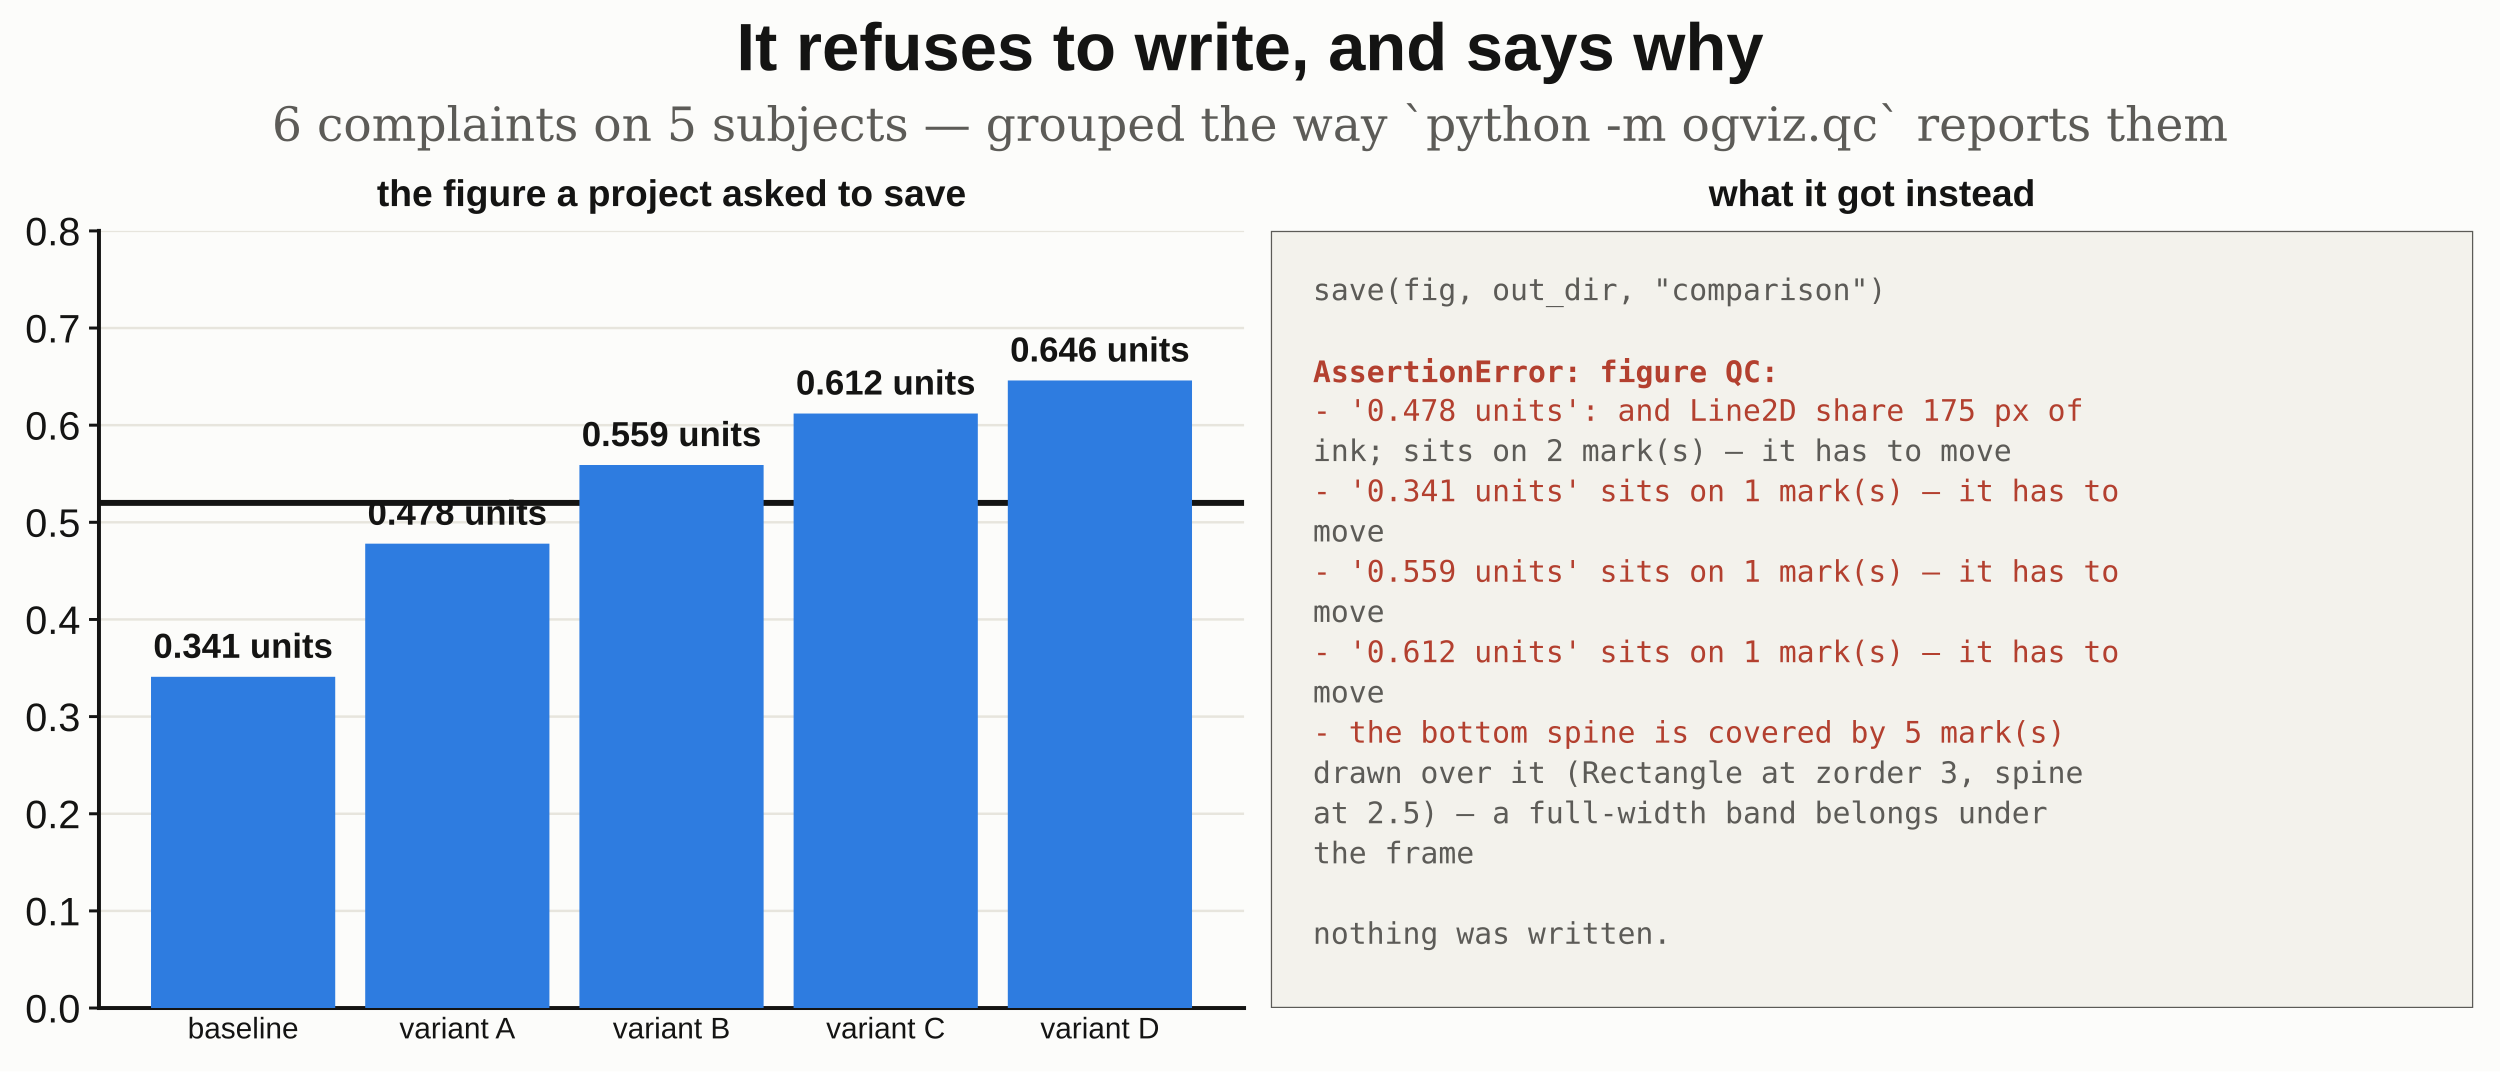
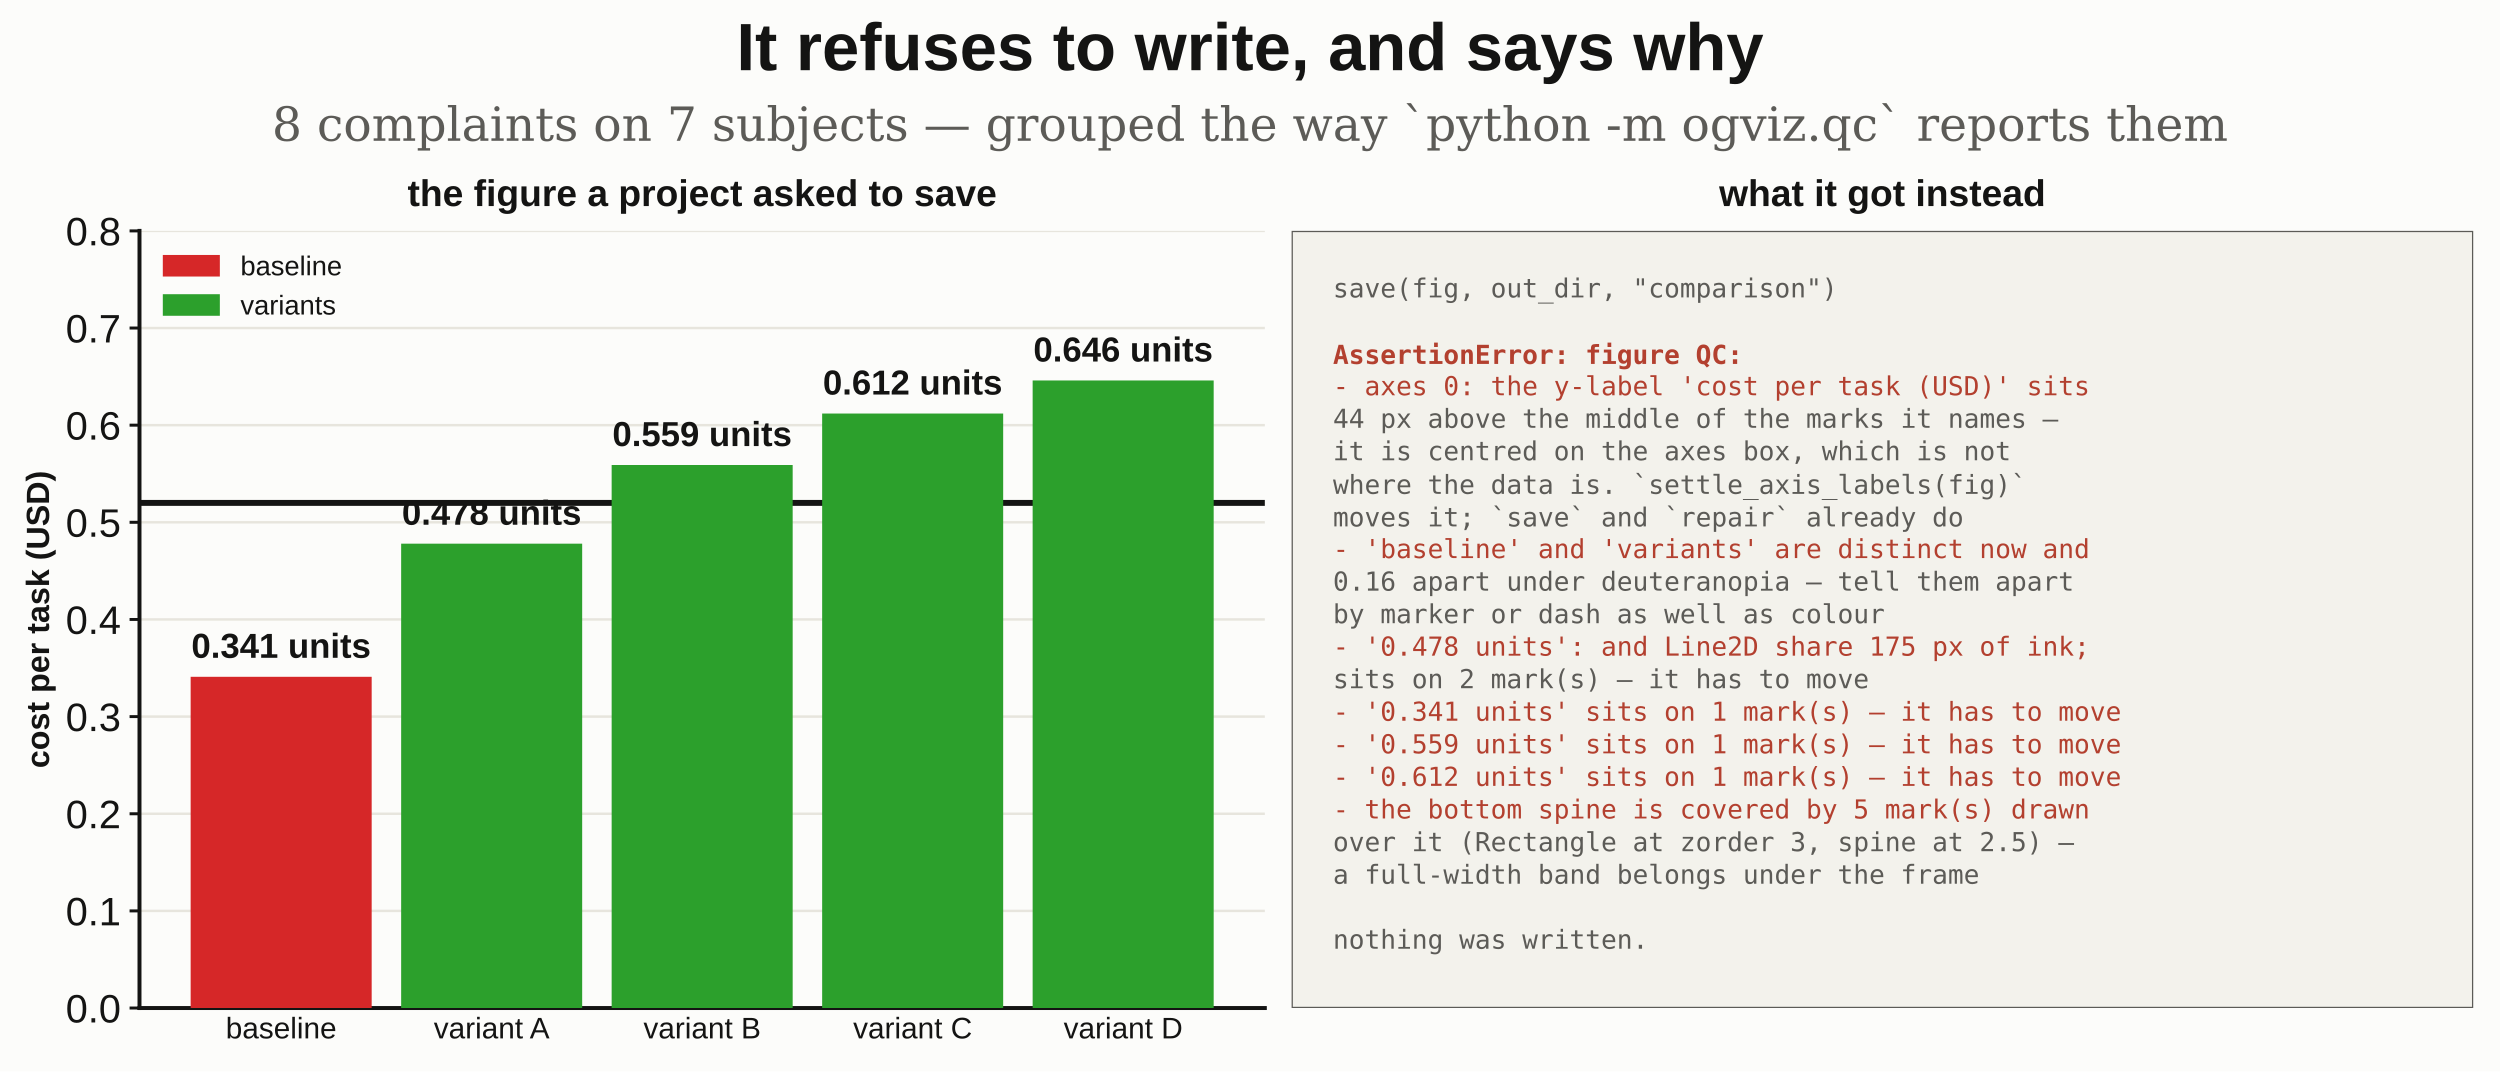
<svg xmlns="http://www.w3.org/2000/svg" xmlns:xlink="http://www.w3.org/1999/xlink" width="1008pt" height="432pt" viewBox="0 0 1008 432" version="1.1">
  <defs>
    <style type="text/css">*{stroke-linejoin: round; stroke-linecap: butt}</style>
  </defs>
  <g id="figure_1">
    <g id="patch_1">
      <path d="M 0 432  L 1008 432  L 1008 0  L 0 0  z " style="fill: #fcfcfa" />
    </g>
    <g id="axes_1">
      <g id="patch_2">
-         <path d="M 39.9 406.438  L 501.607 406.438  L 501.607 93.092  L 39.9 93.092  z " style="fill: #fcfcfa" />
+         <path d="M 56.244 406.438  L 509.979 406.438  L 509.979 93.092  L 56.244 93.092  z " style="fill: #fcfcfa" />
      </g>
      <g id="matplotlib.axis_1">
        <g id="xtick_1">
          <g id="line2d_1" />
          <g id="text_1">
-             <text style="font-size: 12px; font-family: 'Arial', 'Verdana', 'DejaVu Sans', sans-serif; text-anchor: middle; fill: #141413" x="98.024" y="418.675" transform="rotate(-0 98.02365 418.6746)">baseline</text>
+             <text style="font-size: 12px; font-family: 'Arial', 'Verdana', 'DejaVu Sans', sans-serif; text-anchor: middle; fill: #141413" x="113.364" y="418.675" transform="rotate(-0 113.3643 418.6746)">baseline</text>
          </g>
        </g>
        <g id="xtick_2">
          <g id="line2d_2" />
          <g id="text_2">
-             <text style="font-size: 12px; font-family: 'Arial', 'Verdana', 'DejaVu Sans', sans-serif; text-anchor: middle; fill: #141413" x="184.389" y="418.675" transform="rotate(-0 184.3887 418.6746)">variant A</text>
+             <text style="font-size: 12px; font-family: 'Arial', 'Verdana', 'DejaVu Sans', sans-serif; text-anchor: middle; fill: #141413" x="198.238" y="418.675" transform="rotate(-0 198.2379 418.6746)">variant A</text>
          </g>
        </g>
        <g id="xtick_3">
          <g id="line2d_3" />
          <g id="text_3">
-             <text style="font-size: 12px; font-family: 'Arial', 'Verdana', 'DejaVu Sans', sans-serif; text-anchor: middle; fill: #141413" x="270.754" y="418.675" transform="rotate(-0 270.7537 418.6746)">variant B</text>
+             <text style="font-size: 12px; font-family: 'Arial', 'Verdana', 'DejaVu Sans', sans-serif; text-anchor: middle; fill: #141413" x="283.112" y="418.675" transform="rotate(-0 283.1116 418.6746)">variant B</text>
          </g>
        </g>
        <g id="xtick_4">
          <g id="line2d_4" />
          <g id="text_4">
-             <text style="font-size: 12px; font-family: 'Arial', 'Verdana', 'DejaVu Sans', sans-serif; text-anchor: middle; fill: #141413" x="357.119" y="418.675" transform="rotate(-0 357.1187 418.6746)">variant C</text>
+             <text style="font-size: 12px; font-family: 'Arial', 'Verdana', 'DejaVu Sans', sans-serif; text-anchor: middle; fill: #141413" x="367.985" y="418.675" transform="rotate(-0 367.9852 418.6746)">variant C</text>
          </g>
        </g>
        <g id="xtick_5">
          <g id="line2d_5" />
          <g id="text_5">
-             <text style="font-size: 12px; font-family: 'Arial', 'Verdana', 'DejaVu Sans', sans-serif; text-anchor: middle; fill: #141413" x="443.484" y="418.675" transform="rotate(-0 443.4837 418.6746)">variant D</text>
+             <text style="font-size: 12px; font-family: 'Arial', 'Verdana', 'DejaVu Sans', sans-serif; text-anchor: middle; fill: #141413" x="452.859" y="418.675" transform="rotate(-0 452.8589 418.6746)">variant D</text>
          </g>
        </g>
      </g>
      <g id="matplotlib.axis_2">
        <g id="ytick_1">
          <g id="line2d_6">
-             <path d="M 39.9 406.438  L 501.607 406.438  " clip-path="url(#p60a2396baa)" style="fill: none; stroke: #e7e5dd; stroke-linecap: square" />
+             <path d="M 56.244 406.438  L 509.979 406.438  " clip-path="url(#p9583c2fc2c)" style="fill: none; stroke: #e7e5dd; stroke-linecap: square" />
          </g>
          <g id="line2d_7">
            <defs>
              <path id="m5bc738e78b" d="M 0 0  L -4 0  " style="stroke: #141413; stroke-width: 1.2" />
            </defs>
            <g>
-               <use xlink:href="#m5bc738e78b" x="39.9" y="406.438" style="fill: #141413; stroke: #141413; stroke-width: 1.2" />
+               <use xlink:href="#m5bc738e78b" x="56.244" y="406.438" style="fill: #141413; stroke: #141413; stroke-width: 1.2" />
            </g>
          </g>
          <g id="text_6">
-             <text style="font-size: 16px; font-family: 'Arial', 'Verdana', 'DejaVu Sans', sans-serif; text-anchor: end; fill: #141413" x="32.4" y="412.262" transform="rotate(-0 32.4 412.2625)">0.0</text>
+             <text style="font-size: 16px; font-family: 'Arial', 'Verdana', 'DejaVu Sans', sans-serif; text-anchor: end; fill: #141413" x="48.744" y="412.262" transform="rotate(-0 48.74435 412.2625)">0.0</text>
          </g>
        </g>
        <g id="ytick_2">
          <g id="line2d_8">
-             <path d="M 39.9 367.27  L 501.607 367.27  " clip-path="url(#p60a2396baa)" style="fill: none; stroke: #e7e5dd; stroke-linecap: square" />
+             <path d="M 56.244 367.27  L 509.979 367.27  " clip-path="url(#p9583c2fc2c)" style="fill: none; stroke: #e7e5dd; stroke-linecap: square" />
          </g>
          <g id="line2d_9">
            <g>
-               <use xlink:href="#m5bc738e78b" x="39.9" y="367.27" style="fill: #141413; stroke: #141413; stroke-width: 1.2" />
+               <use xlink:href="#m5bc738e78b" x="56.244" y="367.27" style="fill: #141413; stroke: #141413; stroke-width: 1.2" />
            </g>
          </g>
          <g id="text_7">
-             <text style="font-size: 16px; font-family: 'Arial', 'Verdana', 'DejaVu Sans', sans-serif; text-anchor: end; fill: #141413" x="32.4" y="373.094" transform="rotate(-0 32.4 373.0942)">0.1</text>
+             <text style="font-size: 16px; font-family: 'Arial', 'Verdana', 'DejaVu Sans', sans-serif; text-anchor: end; fill: #141413" x="48.744" y="373.094" transform="rotate(-0 48.74435 373.0942)">0.1</text>
          </g>
        </g>
        <g id="ytick_3">
          <g id="line2d_10">
-             <path d="M 39.9 328.102  L 501.607 328.102  " clip-path="url(#p60a2396baa)" style="fill: none; stroke: #e7e5dd; stroke-linecap: square" />
+             <path d="M 56.244 328.102  L 509.979 328.102  " clip-path="url(#p9583c2fc2c)" style="fill: none; stroke: #e7e5dd; stroke-linecap: square" />
          </g>
          <g id="line2d_11">
            <g>
-               <use xlink:href="#m5bc738e78b" x="39.9" y="328.102" style="fill: #141413; stroke: #141413; stroke-width: 1.2" />
+               <use xlink:href="#m5bc738e78b" x="56.244" y="328.102" style="fill: #141413; stroke: #141413; stroke-width: 1.2" />
            </g>
          </g>
          <g id="text_8">
-             <text style="font-size: 16px; font-family: 'Arial', 'Verdana', 'DejaVu Sans', sans-serif; text-anchor: end; fill: #141413" x="32.4" y="333.926" transform="rotate(-0 32.4 333.926)">0.2</text>
+             <text style="font-size: 16px; font-family: 'Arial', 'Verdana', 'DejaVu Sans', sans-serif; text-anchor: end; fill: #141413" x="48.744" y="333.926" transform="rotate(-0 48.74435 333.926)">0.2</text>
          </g>
        </g>
        <g id="ytick_4">
          <g id="line2d_12">
-             <path d="M 39.9 288.933  L 501.607 288.933  " clip-path="url(#p60a2396baa)" style="fill: none; stroke: #e7e5dd; stroke-linecap: square" />
+             <path d="M 56.244 288.933  L 509.979 288.933  " clip-path="url(#p9583c2fc2c)" style="fill: none; stroke: #e7e5dd; stroke-linecap: square" />
          </g>
          <g id="line2d_13">
            <g>
-               <use xlink:href="#m5bc738e78b" x="39.9" y="288.933" style="fill: #141413; stroke: #141413; stroke-width: 1.2" />
+               <use xlink:href="#m5bc738e78b" x="56.244" y="288.933" style="fill: #141413; stroke: #141413; stroke-width: 1.2" />
            </g>
          </g>
          <g id="text_9">
-             <text style="font-size: 16px; font-family: 'Arial', 'Verdana', 'DejaVu Sans', sans-serif; text-anchor: end; fill: #141413" x="32.4" y="294.758" transform="rotate(-0 32.4 294.7577)">0.3</text>
+             <text style="font-size: 16px; font-family: 'Arial', 'Verdana', 'DejaVu Sans', sans-serif; text-anchor: end; fill: #141413" x="48.744" y="294.758" transform="rotate(-0 48.74435 294.7577)">0.3</text>
          </g>
        </g>
        <g id="ytick_5">
          <g id="line2d_14">
-             <path d="M 39.9 249.765  L 501.607 249.765  " clip-path="url(#p60a2396baa)" style="fill: none; stroke: #e7e5dd; stroke-linecap: square" />
+             <path d="M 56.244 249.765  L 509.979 249.765  " clip-path="url(#p9583c2fc2c)" style="fill: none; stroke: #e7e5dd; stroke-linecap: square" />
          </g>
          <g id="line2d_15">
            <g>
-               <use xlink:href="#m5bc738e78b" x="39.9" y="249.765" style="fill: #141413; stroke: #141413; stroke-width: 1.2" />
+               <use xlink:href="#m5bc738e78b" x="56.244" y="249.765" style="fill: #141413; stroke: #141413; stroke-width: 1.2" />
            </g>
          </g>
          <g id="text_10">
-             <text style="font-size: 16px; font-family: 'Arial', 'Verdana', 'DejaVu Sans', sans-serif; text-anchor: end; fill: #141413" x="32.4" y="255.589" transform="rotate(-0 32.4 255.5894)">0.4</text>
+             <text style="font-size: 16px; font-family: 'Arial', 'Verdana', 'DejaVu Sans', sans-serif; text-anchor: end; fill: #141413" x="48.744" y="255.589" transform="rotate(-0 48.74435 255.5894)">0.4</text>
          </g>
        </g>
        <g id="ytick_6">
          <g id="line2d_16">
-             <path d="M 39.9 210.597  L 501.607 210.597  " clip-path="url(#p60a2396baa)" style="fill: none; stroke: #e7e5dd; stroke-linecap: square" />
+             <path d="M 56.244 210.597  L 509.979 210.597  " clip-path="url(#p9583c2fc2c)" style="fill: none; stroke: #e7e5dd; stroke-linecap: square" />
          </g>
          <g id="line2d_17">
            <g>
-               <use xlink:href="#m5bc738e78b" x="39.9" y="210.597" style="fill: #141413; stroke: #141413; stroke-width: 1.2" />
+               <use xlink:href="#m5bc738e78b" x="56.244" y="210.597" style="fill: #141413; stroke: #141413; stroke-width: 1.2" />
            </g>
          </g>
          <g id="text_11">
-             <text style="font-size: 16px; font-family: 'Arial', 'Verdana', 'DejaVu Sans', sans-serif; text-anchor: end; fill: #141413" x="32.4" y="216.421" transform="rotate(-0 32.4 216.4212)">0.5</text>
+             <text style="font-size: 16px; font-family: 'Arial', 'Verdana', 'DejaVu Sans', sans-serif; text-anchor: end; fill: #141413" x="48.744" y="216.421" transform="rotate(-0 48.74435 216.4212)">0.5</text>
          </g>
        </g>
        <g id="ytick_7">
          <g id="line2d_18">
-             <path d="M 39.9 171.429  L 501.607 171.429  " clip-path="url(#p60a2396baa)" style="fill: none; stroke: #e7e5dd; stroke-linecap: square" />
+             <path d="M 56.244 171.429  L 509.979 171.429  " clip-path="url(#p9583c2fc2c)" style="fill: none; stroke: #e7e5dd; stroke-linecap: square" />
          </g>
          <g id="line2d_19">
            <g>
-               <use xlink:href="#m5bc738e78b" x="39.9" y="171.429" style="fill: #141413; stroke: #141413; stroke-width: 1.2" />
+               <use xlink:href="#m5bc738e78b" x="56.244" y="171.429" style="fill: #141413; stroke: #141413; stroke-width: 1.2" />
            </g>
          </g>
          <g id="text_12">
-             <text style="font-size: 16px; font-family: 'Arial', 'Verdana', 'DejaVu Sans', sans-serif; text-anchor: end; fill: #141413" x="32.4" y="177.253" transform="rotate(-0 32.4 177.2529)">0.6</text>
+             <text style="font-size: 16px; font-family: 'Arial', 'Verdana', 'DejaVu Sans', sans-serif; text-anchor: end; fill: #141413" x="48.744" y="177.253" transform="rotate(-0 48.74435 177.2529)">0.6</text>
          </g>
        </g>
        <g id="ytick_8">
          <g id="line2d_20">
-             <path d="M 39.9 132.26  L 501.607 132.26  " clip-path="url(#p60a2396baa)" style="fill: none; stroke: #e7e5dd; stroke-linecap: square" />
+             <path d="M 56.244 132.26  L 509.979 132.26  " clip-path="url(#p9583c2fc2c)" style="fill: none; stroke: #e7e5dd; stroke-linecap: square" />
          </g>
          <g id="line2d_21">
            <g>
-               <use xlink:href="#m5bc738e78b" x="39.9" y="132.26" style="fill: #141413; stroke: #141413; stroke-width: 1.2" />
+               <use xlink:href="#m5bc738e78b" x="56.244" y="132.26" style="fill: #141413; stroke: #141413; stroke-width: 1.2" />
            </g>
          </g>
          <g id="text_13">
-             <text style="font-size: 16px; font-family: 'Arial', 'Verdana', 'DejaVu Sans', sans-serif; text-anchor: end; fill: #141413" x="32.4" y="138.085" transform="rotate(-0 32.4 138.0846)">0.7</text>
+             <text style="font-size: 16px; font-family: 'Arial', 'Verdana', 'DejaVu Sans', sans-serif; text-anchor: end; fill: #141413" x="48.744" y="138.085" transform="rotate(-0 48.74435 138.0846)">0.7</text>
          </g>
        </g>
        <g id="ytick_9">
          <g id="line2d_22">
-             <path d="M 39.9 93.092  L 501.607 93.092  " clip-path="url(#p60a2396baa)" style="fill: none; stroke: #e7e5dd; stroke-linecap: square" />
+             <path d="M 56.244 93.092  L 509.979 93.092  " clip-path="url(#p9583c2fc2c)" style="fill: none; stroke: #e7e5dd; stroke-linecap: square" />
          </g>
          <g id="line2d_23">
            <g>
-               <use xlink:href="#m5bc738e78b" x="39.9" y="93.092" style="fill: #141413; stroke: #141413; stroke-width: 1.2" />
+               <use xlink:href="#m5bc738e78b" x="56.244" y="93.092" style="fill: #141413; stroke: #141413; stroke-width: 1.2" />
            </g>
          </g>
          <g id="text_14">
-             <text style="font-size: 16px; font-family: 'Arial', 'Verdana', 'DejaVu Sans', sans-serif; text-anchor: end; fill: #141413" x="32.4" y="98.916" transform="rotate(-0 32.4 98.91637)">0.8</text>
-           </g>
+             <text style="font-size: 16px; font-family: 'Arial', 'Verdana', 'DejaVu Sans', sans-serif; text-anchor: end; fill: #141413" x="48.744" y="98.916" transform="rotate(-0 48.74435 98.91637)">0.8</text>
+           </g>
+         </g>
+         <g id="text_15">
+           <text style="font-weight: 700; font-size: 13px; font-family: 'Arial', 'Verdana', 'DejaVu Sans', sans-serif; text-anchor: middle; fill: #141413" x="19.768" y="249.765" transform="rotate(-90 19.76826 249.7652)">cost per task (USD)</text>
        </g>
      </g>
      <g id="line2d_24">
-         <path d="M 39.9 202.763  L 501.607 202.763  " clip-path="url(#p60a2396baa)" style="fill: none; stroke: #141413; stroke-width: 2.4; stroke-linecap: square" />
+         <path d="M 56.244 202.763  L 509.979 202.763  " clip-path="url(#p9583c2fc2c)" style="fill: none; stroke: #141413; stroke-width: 2.4; stroke-linecap: square" />
      </g>
      <g id="patch_3">
-         <path d="M 39.9 406.438  L 39.9 93.092  " style="fill: none; stroke: #141413; stroke-width: 1.6; stroke-linejoin: miter; stroke-linecap: square" />
+         <path d="M 56.244 406.438  L 56.244 93.092  " style="fill: none; stroke: #141413; stroke-width: 1.6; stroke-linejoin: miter; stroke-linecap: square" />
      </g>
      <g id="patch_4">
-         <path d="M 39.9 406.438  L 501.607 406.438  " style="fill: none; stroke: #141413; stroke-width: 1.6; stroke-linejoin: miter; stroke-linecap: square" />
+         <path d="M 56.244 406.438  L 509.979 406.438  " style="fill: none; stroke: #141413; stroke-width: 1.6; stroke-linejoin: miter; stroke-linecap: square" />
      </g>
      <g id="patch_5">
-         <path d="M 60.887 406.438  L 135.161 406.438  L 135.161 272.874  L 60.887 272.874  z " clip-path="url(#p60a2396baa)" style="fill: #2e7ce0" />
+         <path d="M 76.869 406.438  L 149.86 406.438  L 149.86 272.874  L 76.869 272.874  z " clip-path="url(#p9583c2fc2c)" style="fill: #d62728" />
      </g>
      <g id="patch_6">
-         <path d="M 147.252 406.438  L 221.526 406.438  L 221.526 219.214  L 147.252 219.214  z " clip-path="url(#p60a2396baa)" style="fill: #2e7ce0" />
+         <path d="M 161.742 406.438  L 234.734 406.438  L 234.734 219.214  L 161.742 219.214  z " clip-path="url(#p9583c2fc2c)" style="fill: #2ca02c" />
      </g>
      <g id="patch_7">
-         <path d="M 233.617 406.438  L 307.891 406.438  L 307.891 187.488  L 233.617 187.488  z " clip-path="url(#p60a2396baa)" style="fill: #2e7ce0" />
+         <path d="M 246.616 406.438  L 319.607 406.438  L 319.607 187.488  L 246.616 187.488  z " clip-path="url(#p9583c2fc2c)" style="fill: #2ca02c" />
      </g>
      <g id="patch_8">
-         <path d="M 319.982 406.438  L 394.256 406.438  L 394.256 166.728  L 319.982 166.728  z " clip-path="url(#p60a2396baa)" style="fill: #2e7ce0" />
+         <path d="M 331.49 406.438  L 404.481 406.438  L 404.481 166.728  L 331.49 166.728  z " clip-path="url(#p9583c2fc2c)" style="fill: #2ca02c" />
      </g>
      <g id="patch_9">
-         <path d="M 406.347 406.438  L 480.621 406.438  L 480.621 153.411  L 406.347 153.411  z " clip-path="url(#p60a2396baa)" style="fill: #2e7ce0" />
-       </g>
-       <g id="text_15">
-         <text style="font-weight: 700; font-size: 15px; font-family: 'Arial', 'Verdana', 'DejaVu Sans', sans-serif; text-anchor: middle; fill: #141413" x="270.754" y="83.092" transform="rotate(-0 270.7537 83.09215)">the figure a project asked to save</text>
+         <path d="M 416.363 406.438  L 489.355 406.438  L 489.355 153.411  L 416.363 153.411  z " clip-path="url(#p9583c2fc2c)" style="fill: #2ca02c" />
      </g>
      <g id="text_16">
-         <text style="font-weight: 700; font-size: 14px; font-family: 'Arial', 'Verdana', 'DejaVu Sans', sans-serif; text-anchor: middle; fill: #141413" x="98.024" y="265.228" transform="rotate(-0 98.02365 265.228)">0.341 units</text>
+         <text style="font-weight: 700; font-size: 15px; font-family: 'Arial', 'Verdana', 'DejaVu Sans', sans-serif; text-anchor: middle; fill: #141413" x="283.112" y="83.092" transform="rotate(-0 283.1116 83.09215)">the figure a project asked to save</text>
      </g>
      <g id="text_17">
-         <text style="font-weight: 700; font-size: 14px; font-family: 'Arial', 'Verdana', 'DejaVu Sans', sans-serif; text-anchor: middle; fill: #141413" x="184.389" y="211.567" transform="rotate(-0 184.3887 211.5675)">0.478 units</text>
+         <text style="font-weight: 700; font-size: 14px; font-family: 'Arial', 'Verdana', 'DejaVu Sans', sans-serif; text-anchor: middle; fill: #141413" x="113.364" y="265.228" transform="rotate(-0 113.3643 265.228)">0.341 units</text>
      </g>
      <g id="text_18">
-         <text style="font-weight: 700; font-size: 14px; font-family: 'Arial', 'Verdana', 'DejaVu Sans', sans-serif; text-anchor: middle; fill: #141413" x="270.754" y="179.841" transform="rotate(-0 270.7537 179.8412)">0.559 units</text>
+         <text style="font-weight: 700; font-size: 14px; font-family: 'Arial', 'Verdana', 'DejaVu Sans', sans-serif; text-anchor: middle; fill: #141413" x="198.238" y="211.567" transform="rotate(-0 198.2379 211.5675)">0.478 units</text>
      </g>
      <g id="text_19">
-         <text style="font-weight: 700; font-size: 14px; font-family: 'Arial', 'Verdana', 'DejaVu Sans', sans-serif; text-anchor: middle; fill: #141413" x="357.119" y="159.082" transform="rotate(-0 357.1187 159.082)">0.612 units</text>
+         <text style="font-weight: 700; font-size: 14px; font-family: 'Arial', 'Verdana', 'DejaVu Sans', sans-serif; text-anchor: middle; fill: #141413" x="283.112" y="179.841" transform="rotate(-0 283.1116 179.8412)">0.559 units</text>
      </g>
      <g id="text_20">
-         <text style="font-weight: 700; font-size: 14px; font-family: 'Arial', 'Verdana', 'DejaVu Sans', sans-serif; text-anchor: middle; fill: #141413" x="443.484" y="145.765" transform="rotate(-0 443.4837 145.7648)">0.646 units</text>
+         <text style="font-weight: 700; font-size: 14px; font-family: 'Arial', 'Verdana', 'DejaVu Sans', sans-serif; text-anchor: middle; fill: #141413" x="367.985" y="159.082" transform="rotate(-0 367.9852 159.082)">0.612 units</text>
+       </g>
+       <g id="text_21">
+         <text style="font-weight: 700; font-size: 14px; font-family: 'Arial', 'Verdana', 'DejaVu Sans', sans-serif; text-anchor: middle; fill: #141413" x="452.859" y="145.765" transform="rotate(-0 452.8589 145.7648)">0.646 units</text>
+       </g>
+       <g id="legend_1">
+         <g id="patch_10">
+           <path d="M 66.144 111  L 88.144 111  L 88.144 103.3  L 66.144 103.3  z " style="fill: #d62728; stroke: #d62728; stroke-linejoin: miter" />
+         </g>
+         <g id="text_22">
+           <text style="font-size: 11px; font-family: 'Arial', 'Verdana', 'DejaVu Sans', sans-serif; text-anchor: start; fill: #141413" x="96.944" y="111" transform="rotate(-0 96.94436 111.0005)">baseline</text>
+         </g>
+         <g id="patch_11">
+           <path d="M 66.144 126.824  L 88.144 126.824  L 88.144 119.124  L 66.144 119.124  z " style="fill: #2ca02c; stroke: #2ca02c; stroke-linejoin: miter" />
+         </g>
+         <g id="text_23">
+           <text style="font-size: 11px; font-family: 'Arial', 'Verdana', 'DejaVu Sans', sans-serif; text-anchor: start; fill: #141413" x="96.944" y="126.824" transform="rotate(-0 96.94436 126.8237)">variants</text>
+         </g>
      </g>
    </g>
    <g id="axes_2">
-       <g id="patch_10">
-         <path d="M 512.407 406.438  L 997.2 406.438  L 997.2 93.092  L 512.407 93.092  z " clip-path="url(#p039da6fb80)" style="fill: #f3f2ec; stroke: #5c5b57; stroke-linejoin: miter" />
-       </g>
-       <g id="text_21">
-         <text style="font-size: 12px; font-family: 'DejaVu Sans Mono', 'Bitstream Vera Sans Mono', 'Computer Modern Typewriter', 'Andale Mono', 'Nimbus Mono L', 'Courier New', 'Courier', 'Fixed', 'Terminal', monospace; text-anchor: start; fill: #5c5b57" x="529.375" y="121.011" transform="rotate(-0 529.3751 121.011)">    save(fig, out_dir, "comparison")</text>
-       </g>
-       <g id="text_22">
-         <text style="font-weight: 700; font-size: 12px; font-family: 'DejaVu Sans Mono', 'Bitstream Vera Sans Mono', 'Computer Modern Typewriter', 'Andale Mono', 'Nimbus Mono L', 'Courier New', 'Courier', 'Fixed', 'Terminal', monospace; text-anchor: start; fill: #b3402f" x="529.375" y="154.089" transform="rotate(-0 529.3751 154.0891)">AssertionError: figure QC:</text>
-       </g>
-       <g id="text_23">
-         <text style="font-size: 12px; font-family: 'DejaVu Sans Mono', 'Bitstream Vera Sans Mono', 'Computer Modern Typewriter', 'Andale Mono', 'Nimbus Mono L', 'Courier New', 'Courier', 'Fixed', 'Terminal', monospace; text-anchor: start; fill: #b3402f" x="529.375" y="169.672" transform="rotate(-0 529.3751 169.6719)">  - '0.478 units': and Line2D share 175 px of</text>
+       <g id="patch_12">
+         <path d="M 520.779 406.438  L 997.2 406.438  L 997.2 93.092  L 520.779 93.092  z " clip-path="url(#p94491c3f25)" style="fill: #f3f2ec; stroke: #5c5b57; stroke-linejoin: miter" />
      </g>
      <g id="text_24">
-         <text style="font-size: 12px; font-family: 'DejaVu Sans Mono', 'Bitstream Vera Sans Mono', 'Computer Modern Typewriter', 'Andale Mono', 'Nimbus Mono L', 'Courier New', 'Courier', 'Fixed', 'Terminal', monospace; text-anchor: start; fill: #5c5b57" x="529.375" y="185.892" transform="rotate(-0 529.3751 185.8921)">    ink; sits on 2 mark(s) — it has to move</text>
+         <text style="font-size: 10.56px; font-family: 'DejaVu Sans Mono', 'Bitstream Vera Sans Mono', 'Computer Modern Typewriter', 'Andale Mono', 'Nimbus Mono L', 'Courier New', 'Courier', 'Fixed', 'Terminal', monospace; text-anchor: start; fill: #5c5b57" x="537.454" y="119.917" transform="rotate(-0 537.4536 119.9169)">    save(fig, out_dir, "comparison")</text>
      </g>
      <g id="text_25">
-         <text style="font-size: 12px; font-family: 'DejaVu Sans Mono', 'Bitstream Vera Sans Mono', 'Computer Modern Typewriter', 'Andale Mono', 'Nimbus Mono L', 'Courier New', 'Courier', 'Fixed', 'Terminal', monospace; text-anchor: start; fill: #b3402f" x="529.375" y="202.112" transform="rotate(-0 529.3751 202.1124)">  - '0.341 units' sits on 1 mark(s) — it has to</text>
+         <text style="font-weight: 700; font-size: 10.56px; font-family: 'DejaVu Sans Mono', 'Bitstream Vera Sans Mono', 'Computer Modern Typewriter', 'Andale Mono', 'Nimbus Mono L', 'Courier New', 'Courier', 'Fixed', 'Terminal', monospace; text-anchor: start; fill: #b3402f" x="537.454" y="146.739" transform="rotate(-0 537.4536 146.7393)">AssertionError: figure QC:</text>
      </g>
      <g id="text_26">
-         <text style="font-size: 12px; font-family: 'DejaVu Sans Mono', 'Bitstream Vera Sans Mono', 'Computer Modern Typewriter', 'Andale Mono', 'Nimbus Mono L', 'Courier New', 'Courier', 'Fixed', 'Terminal', monospace; text-anchor: start; fill: #5c5b57" x="529.375" y="218.332" transform="rotate(-0 529.3751 218.3317)">    move</text>
+         <text style="font-size: 10.56px; font-family: 'DejaVu Sans Mono', 'Bitstream Vera Sans Mono', 'Computer Modern Typewriter', 'Andale Mono', 'Nimbus Mono L', 'Courier New', 'Courier', 'Fixed', 'Terminal', monospace; text-anchor: start; fill: #b3402f" x="537.454" y="159.365" transform="rotate(-0 537.4536 159.3651)">  - axes 0: the y-label 'cost per task (USD)' sits</text>
      </g>
      <g id="text_27">
-         <text style="font-size: 12px; font-family: 'DejaVu Sans Mono', 'Bitstream Vera Sans Mono', 'Computer Modern Typewriter', 'Andale Mono', 'Nimbus Mono L', 'Courier New', 'Courier', 'Fixed', 'Terminal', monospace; text-anchor: start; fill: #b3402f" x="529.375" y="234.553" transform="rotate(-0 529.3751 234.5529)">  - '0.559 units' sits on 1 mark(s) — it has to</text>
+         <text style="font-size: 10.56px; font-family: 'DejaVu Sans Mono', 'Bitstream Vera Sans Mono', 'Computer Modern Typewriter', 'Andale Mono', 'Nimbus Mono L', 'Courier New', 'Courier', 'Fixed', 'Terminal', monospace; text-anchor: start; fill: #5c5b57" x="537.454" y="172.496" transform="rotate(-0 537.4536 172.4957)">    44 px above the middle of the marks it names —</text>
      </g>
      <g id="text_28">
-         <text style="font-size: 12px; font-family: 'DejaVu Sans Mono', 'Bitstream Vera Sans Mono', 'Computer Modern Typewriter', 'Andale Mono', 'Nimbus Mono L', 'Courier New', 'Courier', 'Fixed', 'Terminal', monospace; text-anchor: start; fill: #5c5b57" x="529.375" y="250.772" transform="rotate(-0 529.3751 250.7723)">    move</text>
+         <text style="font-size: 10.56px; font-family: 'DejaVu Sans Mono', 'Bitstream Vera Sans Mono', 'Computer Modern Typewriter', 'Andale Mono', 'Nimbus Mono L', 'Courier New', 'Courier', 'Fixed', 'Terminal', monospace; text-anchor: start; fill: #5c5b57" x="537.454" y="185.57" transform="rotate(-0 537.4536 185.5703)">    it is centred on the axes box, which is not</text>
      </g>
      <g id="text_29">
-         <text style="font-size: 12px; font-family: 'DejaVu Sans Mono', 'Bitstream Vera Sans Mono', 'Computer Modern Typewriter', 'Andale Mono', 'Nimbus Mono L', 'Courier New', 'Courier', 'Fixed', 'Terminal', monospace; text-anchor: start; fill: #b3402f" x="529.375" y="266.993" transform="rotate(-0 529.3751 266.9935)">  - '0.612 units' sits on 1 mark(s) — it has to</text>
+         <text style="font-size: 10.56px; font-family: 'DejaVu Sans Mono', 'Bitstream Vera Sans Mono', 'Computer Modern Typewriter', 'Andale Mono', 'Nimbus Mono L', 'Courier New', 'Courier', 'Fixed', 'Terminal', monospace; text-anchor: start; fill: #5c5b57" x="537.454" y="199.123" transform="rotate(-0 537.4536 199.1234)">    where the data is. `settle_axis_labels(fig)`</text>
      </g>
      <g id="text_30">
-         <text style="font-size: 12px; font-family: 'DejaVu Sans Mono', 'Bitstream Vera Sans Mono', 'Computer Modern Typewriter', 'Andale Mono', 'Nimbus Mono L', 'Courier New', 'Courier', 'Fixed', 'Terminal', monospace; text-anchor: start; fill: #5c5b57" x="529.375" y="283.213" transform="rotate(-0 529.3751 283.2128)">    move</text>
+         <text style="font-size: 10.56px; font-family: 'DejaVu Sans Mono', 'Bitstream Vera Sans Mono', 'Computer Modern Typewriter', 'Andale Mono', 'Nimbus Mono L', 'Courier New', 'Courier', 'Fixed', 'Terminal', monospace; text-anchor: start; fill: #5c5b57" x="537.454" y="212.254" transform="rotate(-0 537.4536 212.2541)">    moves it; `save` and `repair` already do</text>
      </g>
      <g id="text_31">
-         <text style="font-size: 12px; font-family: 'DejaVu Sans Mono', 'Bitstream Vera Sans Mono', 'Computer Modern Typewriter', 'Andale Mono', 'Nimbus Mono L', 'Courier New', 'Courier', 'Fixed', 'Terminal', monospace; text-anchor: start; fill: #b3402f" x="529.375" y="299.434" transform="rotate(-0 529.3751 299.434)">  - the bottom spine is covered by 5 mark(s)</text>
+         <text style="font-size: 10.56px; font-family: 'DejaVu Sans Mono', 'Bitstream Vera Sans Mono', 'Computer Modern Typewriter', 'Andale Mono', 'Nimbus Mono L', 'Courier New', 'Courier', 'Fixed', 'Terminal', monospace; text-anchor: start; fill: #b3402f" x="537.454" y="225.019" transform="rotate(-0 537.4536 225.0185)">  - 'baseline' and 'variants' are distinct now and</text>
      </g>
      <g id="text_32">
-         <text style="font-size: 12px; font-family: 'DejaVu Sans Mono', 'Bitstream Vera Sans Mono', 'Computer Modern Typewriter', 'Andale Mono', 'Nimbus Mono L', 'Courier New', 'Courier', 'Fixed', 'Terminal', monospace; text-anchor: start; fill: #5c5b57" x="529.375" y="315.718" transform="rotate(-0 529.3751 315.718)">    drawn over it (Rectangle at zorder 3, spine</text>
+         <text style="font-size: 10.56px; font-family: 'DejaVu Sans Mono', 'Bitstream Vera Sans Mono', 'Computer Modern Typewriter', 'Andale Mono', 'Nimbus Mono L', 'Courier New', 'Courier', 'Fixed', 'Terminal', monospace; text-anchor: start; fill: #5c5b57" x="537.454" y="238.149" transform="rotate(-0 537.4536 238.1492)">    0.16 apart under deuteranopia — tell them apart</text>
      </g>
      <g id="text_33">
-         <text style="font-size: 12px; font-family: 'DejaVu Sans Mono', 'Bitstream Vera Sans Mono', 'Computer Modern Typewriter', 'Andale Mono', 'Nimbus Mono L', 'Courier New', 'Courier', 'Fixed', 'Terminal', monospace; text-anchor: start; fill: #5c5b57" x="529.375" y="331.938" transform="rotate(-0 529.3751 331.9383)">    at 2.5) — a full-width band belongs under</text>
+         <text style="font-size: 10.56px; font-family: 'DejaVu Sans Mono', 'Bitstream Vera Sans Mono', 'Computer Modern Typewriter', 'Andale Mono', 'Nimbus Mono L', 'Courier New', 'Courier', 'Fixed', 'Terminal', monospace; text-anchor: start; fill: #5c5b57" x="537.454" y="251.28" transform="rotate(-0 537.4536 251.2799)">    by marker or dash as well as colour</text>
      </g>
      <g id="text_34">
-         <text style="font-size: 12px; font-family: 'DejaVu Sans Mono', 'Bitstream Vera Sans Mono', 'Computer Modern Typewriter', 'Andale Mono', 'Nimbus Mono L', 'Courier New', 'Courier', 'Fixed', 'Terminal', monospace; text-anchor: start; fill: #5c5b57" x="529.375" y="348.095" transform="rotate(-0 529.3751 348.0948)">    the frame</text>
+         <text style="font-size: 10.56px; font-family: 'DejaVu Sans Mono', 'Bitstream Vera Sans Mono', 'Computer Modern Typewriter', 'Andale Mono', 'Nimbus Mono L', 'Courier New', 'Courier', 'Fixed', 'Terminal', monospace; text-anchor: start; fill: #b3402f" x="537.454" y="264.355" transform="rotate(-0 537.4536 264.3545)">  - '0.478 units': and Line2D share 175 px of ink;</text>
      </g>
      <g id="text_35">
-         <text style="font-size: 12px; font-family: 'DejaVu Sans Mono', 'Bitstream Vera Sans Mono', 'Computer Modern Typewriter', 'Andale Mono', 'Nimbus Mono L', 'Courier New', 'Courier', 'Fixed', 'Terminal', monospace; text-anchor: start; fill: #5c5b57" x="529.375" y="380.535" transform="rotate(-0 529.3751 380.5354)">nothing was written.</text>
+         <text style="font-size: 10.56px; font-family: 'DejaVu Sans Mono', 'Bitstream Vera Sans Mono', 'Computer Modern Typewriter', 'Andale Mono', 'Nimbus Mono L', 'Courier New', 'Courier', 'Fixed', 'Terminal', monospace; text-anchor: start; fill: #5c5b57" x="537.454" y="277.485" transform="rotate(-0 537.4536 277.4852)">    sits on 2 mark(s) — it has to move</text>
      </g>
      <g id="text_36">
-         <text style="font-weight: 700; font-size: 15px; font-family: 'Arial', 'Verdana', 'DejaVu Sans', sans-serif; text-anchor: middle; fill: #141413" x="754.804" y="83.092" transform="rotate(-0 754.8037 83.09215)">what it got instead</text>
-       </g>
-     </g>
-     <g id="text_37">
+         <text style="font-size: 10.56px; font-family: 'DejaVu Sans Mono', 'Bitstream Vera Sans Mono', 'Computer Modern Typewriter', 'Andale Mono', 'Nimbus Mono L', 'Courier New', 'Courier', 'Fixed', 'Terminal', monospace; text-anchor: start; fill: #b3402f" x="537.454" y="290.616" transform="rotate(-0 537.4536 290.6159)">  - '0.341 units' sits on 1 mark(s) — it has to move</text>
+       </g>
+       <g id="text_37">
+         <text style="font-size: 10.56px; font-family: 'DejaVu Sans Mono', 'Bitstream Vera Sans Mono', 'Computer Modern Typewriter', 'Andale Mono', 'Nimbus Mono L', 'Courier New', 'Courier', 'Fixed', 'Terminal', monospace; text-anchor: start; fill: #b3402f" x="537.454" y="303.747" transform="rotate(-0 537.4536 303.7466)">  - '0.559 units' sits on 1 mark(s) — it has to move</text>
+       </g>
+       <g id="text_38">
+         <text style="font-size: 10.56px; font-family: 'DejaVu Sans Mono', 'Bitstream Vera Sans Mono', 'Computer Modern Typewriter', 'Andale Mono', 'Nimbus Mono L', 'Courier New', 'Courier', 'Fixed', 'Terminal', monospace; text-anchor: start; fill: #b3402f" x="537.454" y="316.877" transform="rotate(-0 537.4536 316.8773)">  - '0.612 units' sits on 1 mark(s) — it has to move</text>
+       </g>
+       <g id="text_39">
+         <text style="font-size: 10.56px; font-family: 'DejaVu Sans Mono', 'Bitstream Vera Sans Mono', 'Computer Modern Typewriter', 'Andale Mono', 'Nimbus Mono L', 'Courier New', 'Courier', 'Fixed', 'Terminal', monospace; text-anchor: start; fill: #b3402f" x="537.454" y="330.008" transform="rotate(-0 537.4536 330.008)">  - the bottom spine is covered by 5 mark(s) drawn</text>
+       </g>
+       <g id="text_40">
+         <text style="font-size: 10.56px; font-family: 'DejaVu Sans Mono', 'Bitstream Vera Sans Mono', 'Computer Modern Typewriter', 'Andale Mono', 'Nimbus Mono L', 'Courier New', 'Courier', 'Fixed', 'Terminal', monospace; text-anchor: start; fill: #5c5b57" x="537.454" y="343.195" transform="rotate(-0 537.4536 343.1948)">    over it (Rectangle at zorder 3, spine at 2.5) —</text>
+       </g>
+       <g id="text_41">
+         <text style="font-size: 10.56px; font-family: 'DejaVu Sans Mono', 'Bitstream Vera Sans Mono', 'Computer Modern Typewriter', 'Andale Mono', 'Nimbus Mono L', 'Courier New', 'Courier', 'Fixed', 'Terminal', monospace; text-anchor: start; fill: #5c5b57" x="537.454" y="356.325" transform="rotate(-0 537.4536 356.3255)">    a full-width band belongs under the frame</text>
+       </g>
+       <g id="text_42">
+         <text style="font-size: 10.56px; font-family: 'DejaVu Sans Mono', 'Bitstream Vera Sans Mono', 'Computer Modern Typewriter', 'Andale Mono', 'Nimbus Mono L', 'Courier New', 'Courier', 'Fixed', 'Terminal', monospace; text-anchor: start; fill: #5c5b57" x="537.454" y="382.531" transform="rotate(-0 537.4536 382.5308)">nothing was written.</text>
+       </g>
+       <g id="text_43">
+         <text style="font-weight: 700; font-size: 15px; font-family: 'Arial', 'Verdana', 'DejaVu Sans', sans-serif; text-anchor: middle; fill: #141413" x="758.989" y="83.092" transform="rotate(-0 758.9894 83.09215)">what it got instead</text>
+       </g>
+     </g>
+     <g id="text_44">
      <text style="font-weight: 700; font-size: 27px; font-family: 'Arial', 'Verdana', 'DejaVu Sans', sans-serif; text-anchor: middle; fill: #141413" x="504" y="28.297" transform="rotate(-0 504 28.29674)">It refuses to write, and says why</text>
    </g>
-     <g id="text_38">
-       <text style="font-size: 19px; font-family: 'Georgia', 'DejaVu Serif', serif; text-anchor: middle; fill: #5c5b57" x="504" y="56.761" transform="rotate(-0 504 56.7606)">6 complaints on 5 subjects — grouped the way `python -m ogviz.qc` reports them</text>
+     <g id="text_45">
+       <text style="font-size: 19px; font-family: 'Georgia', 'DejaVu Serif', serif; text-anchor: middle; fill: #5c5b57" x="504" y="56.761" transform="rotate(-0 504 56.7606)">8 complaints on 7 subjects — grouped the way `python -m ogviz.qc` reports them</text>
    </g>
  </g>
  <defs>
-     <clipPath id="p60a2396baa">
-       <rect x="39.9" y="93.092" width="461.707" height="313.346" />
+     <clipPath id="p9583c2fc2c">
+       <rect x="56.244" y="93.092" width="453.734" height="313.346" />
    </clipPath>
-     <clipPath id="p039da6fb80">
-       <rect x="512.407" y="93.092" width="484.793" height="313.346" />
+     <clipPath id="p94491c3f25">
+       <rect x="520.779" y="93.092" width="476.421" height="313.346" />
    </clipPath>
  </defs>
</svg>
